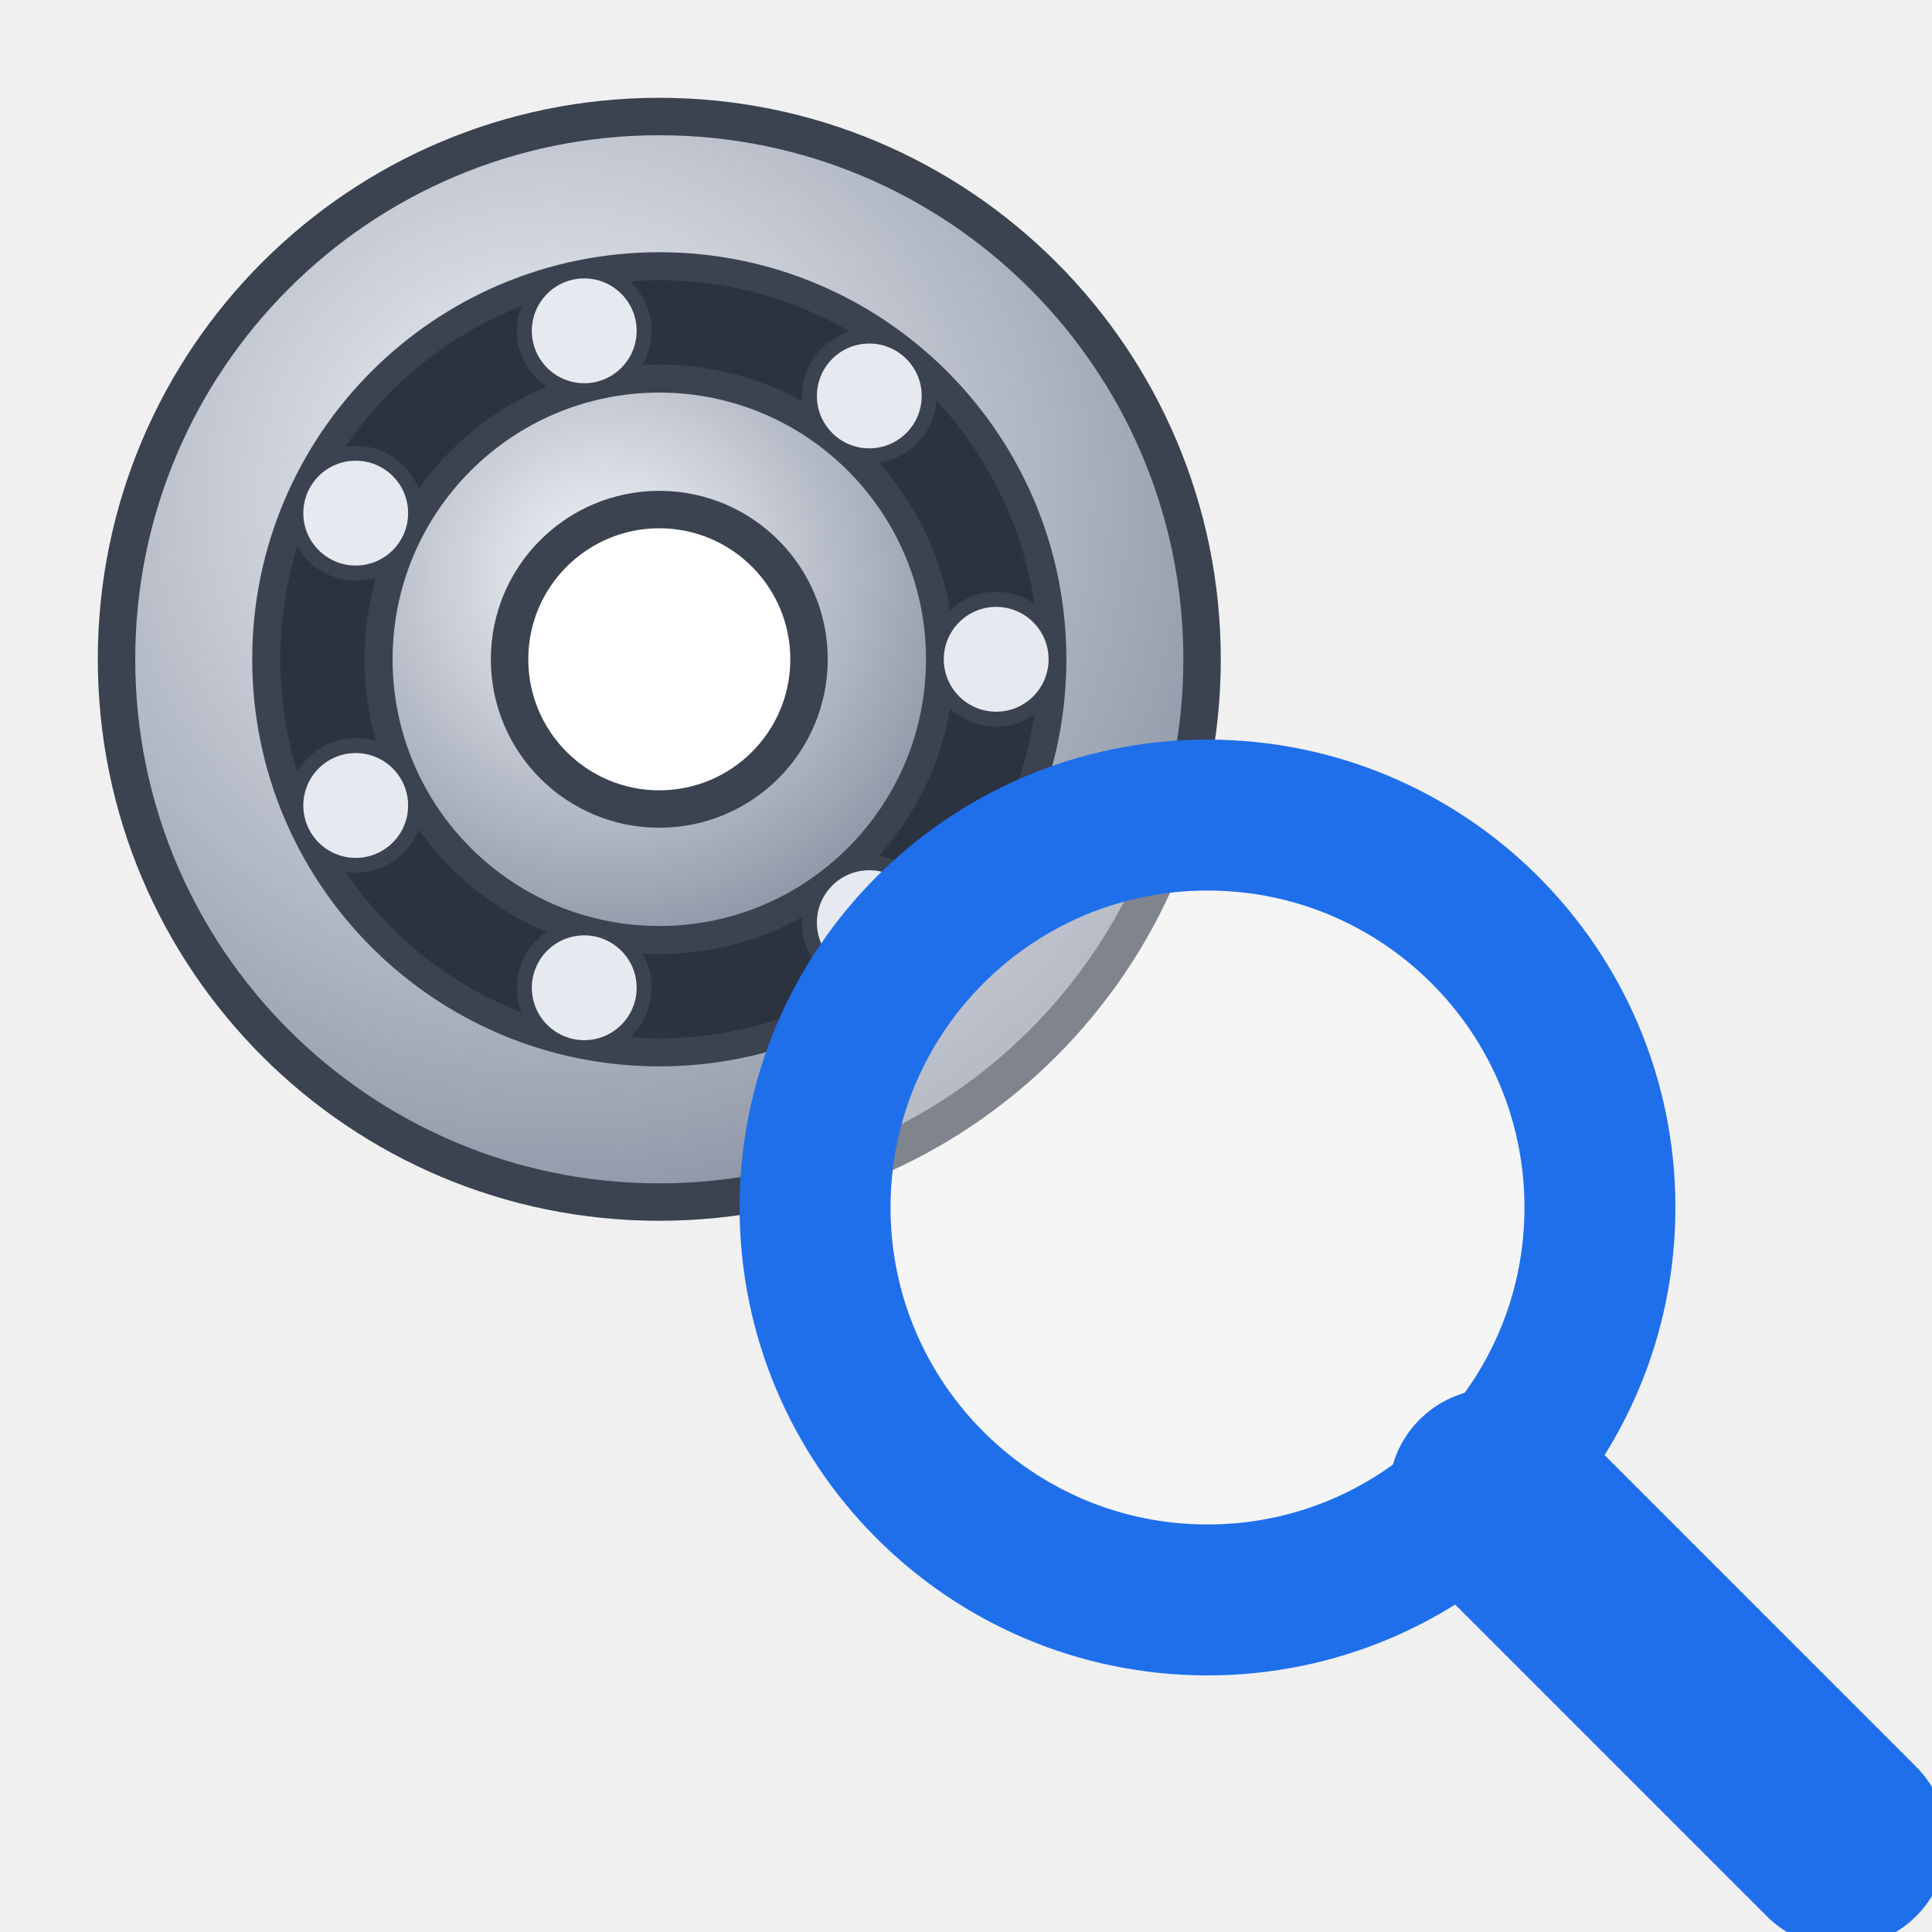
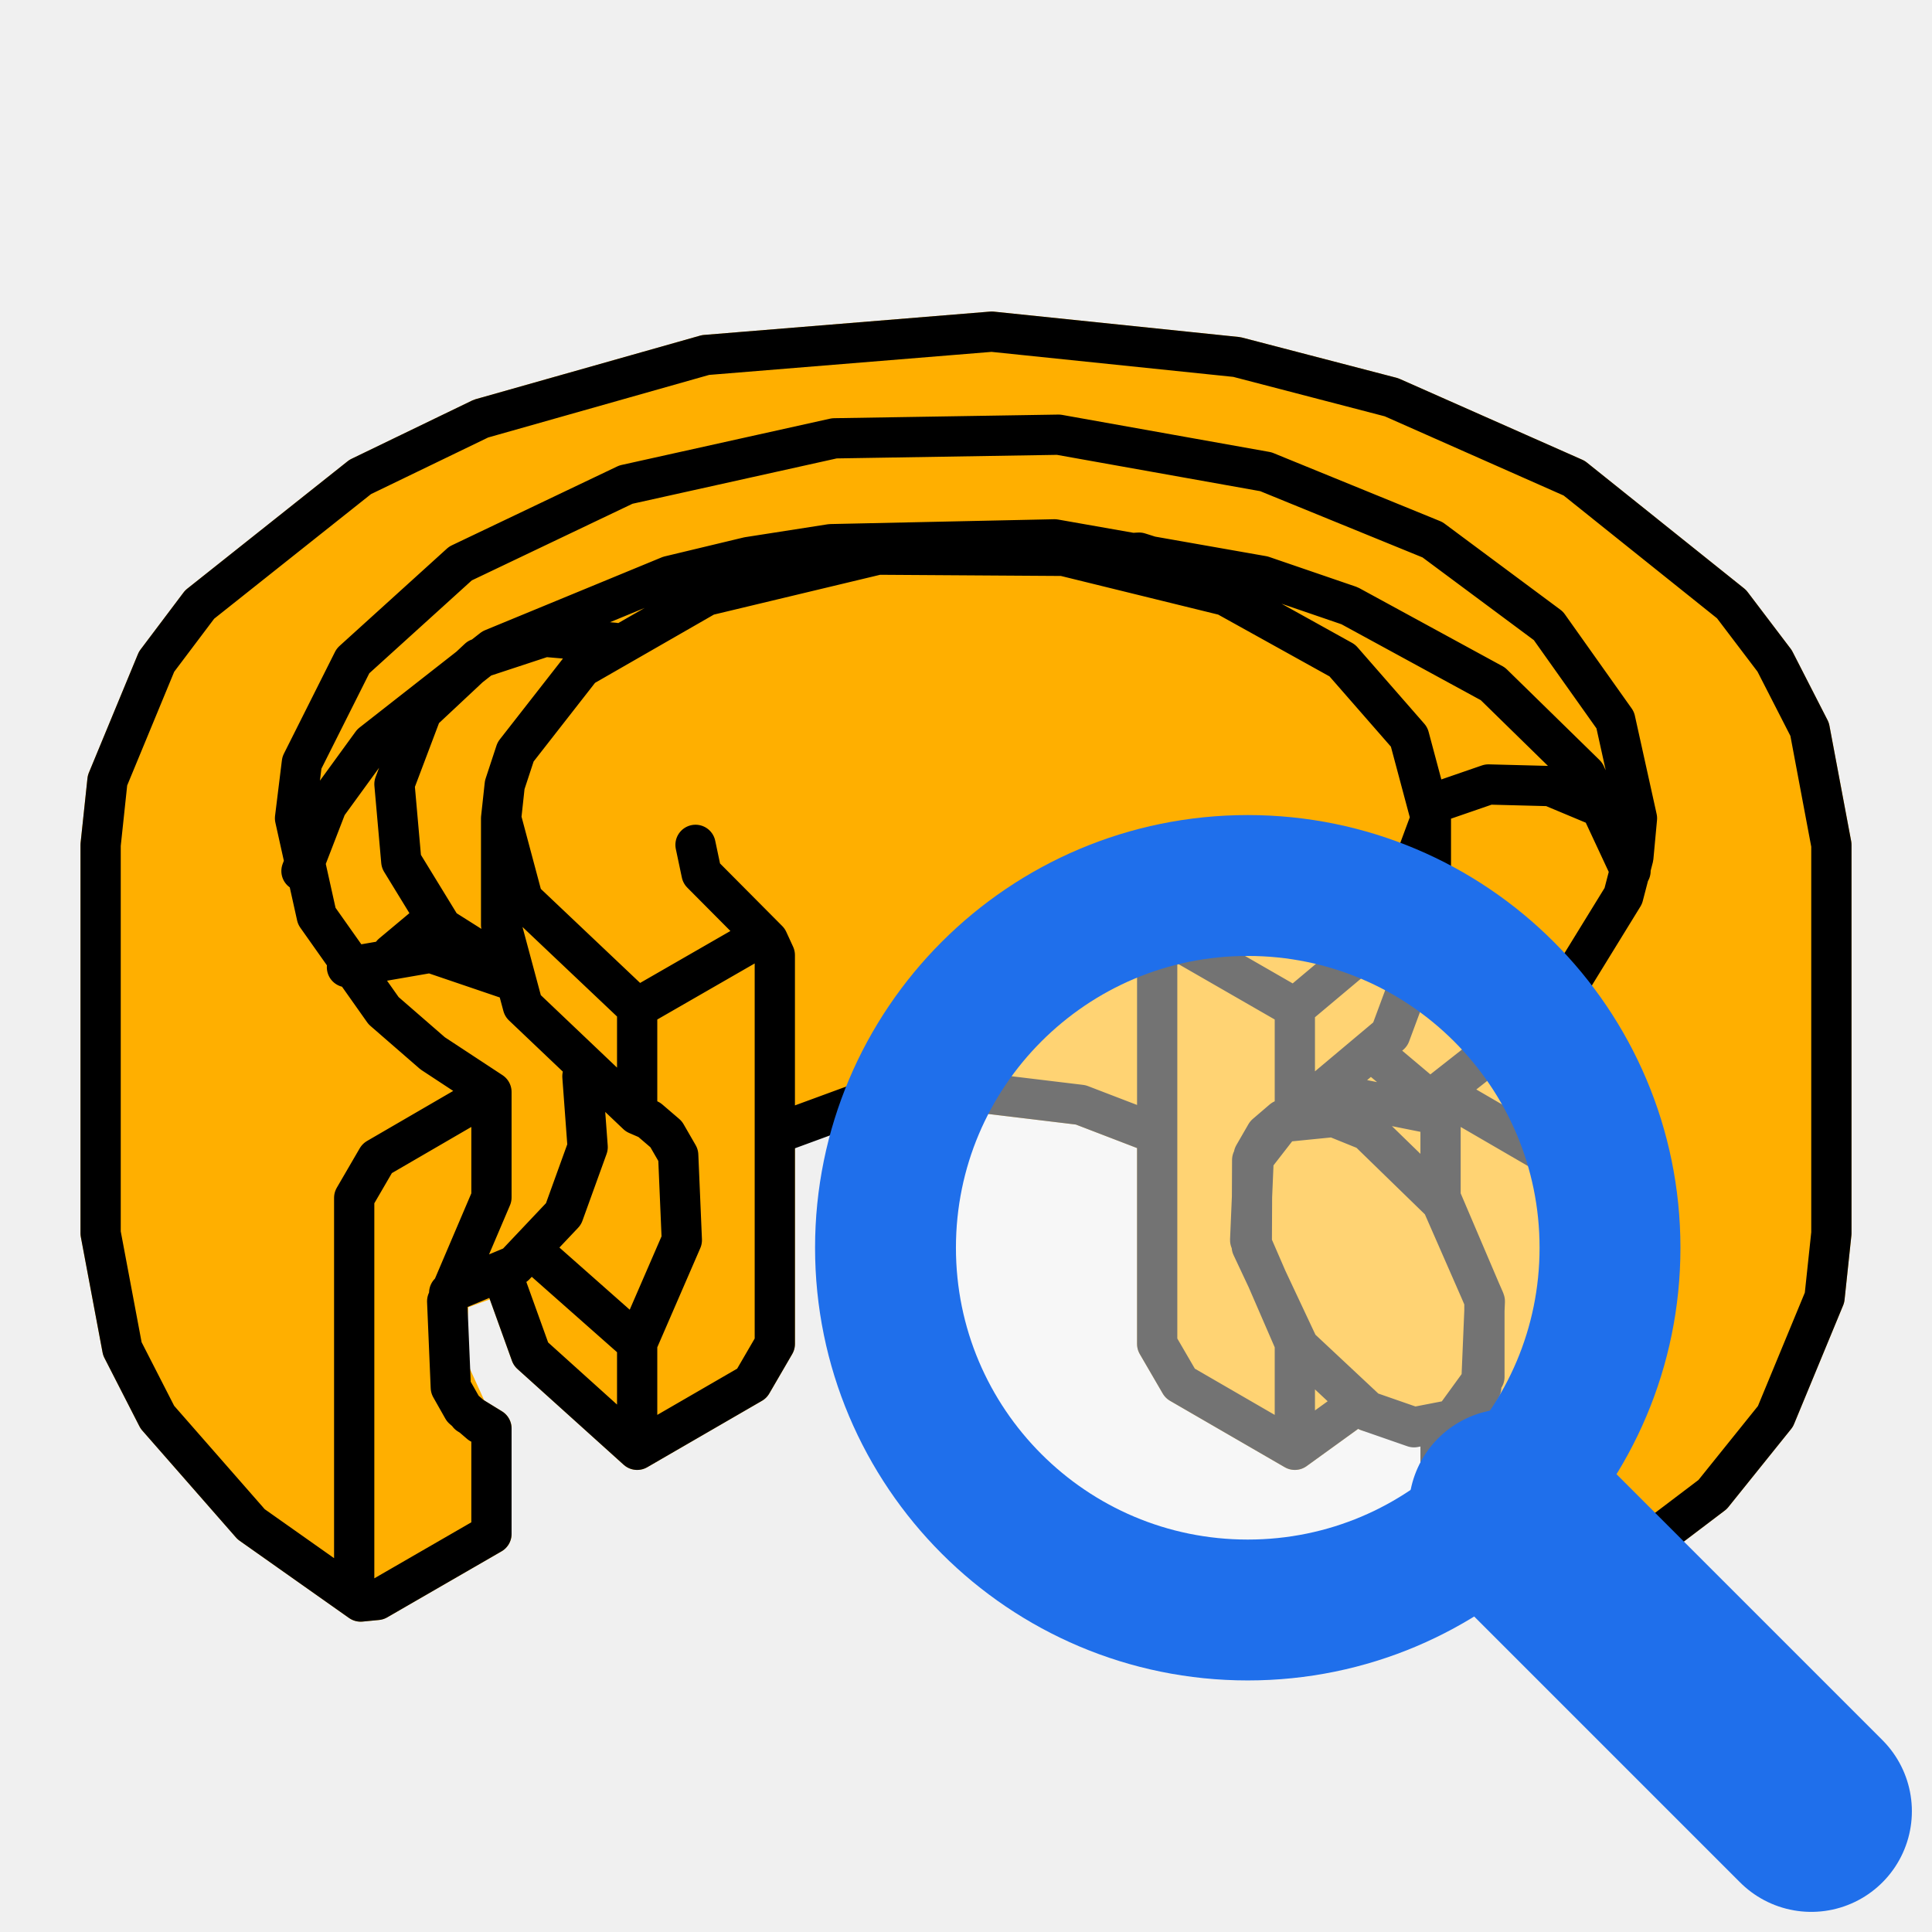
- <svg xmlns="http://www.w3.org/2000/svg" width="64" height="64" viewBox="0 0 64 64">
-   <g transform="translate(2 2) scale(0.62)">
-     <defs>
-       <radialGradient id="g" cx="40%" cy="35%" r="70%">
-         <stop offset="0" stop-color="#f4f6fa" />
-         <stop offset="1" stop-color="#8a93a3" />
-       </radialGradient>
-     </defs>
-     <circle cx="32" cy="32" r="29" fill="url(#g)" stroke="#3b4250" stroke-width="2" />
-     <circle cx="32" cy="32" r="21" fill="#2c3340" stroke="#3b4250" stroke-width="1.5" />
-     <circle cx="32" cy="32" r="15" fill="url(#g)" stroke="#3b4250" stroke-width="1.5" />
-     <circle cx="32" cy="32" r="8" fill="#ffffff" stroke="#3b4250" stroke-width="2" />
-     <circle cx="50.00" cy="32.00" r="3.2" fill="#e6e9ef" stroke="#3b4250" stroke-width="0.8" />
-     <circle cx="43.22" cy="46.07" r="3.2" fill="#e6e9ef" stroke="#3b4250" stroke-width="0.8" />
-     <circle cx="27.99" cy="49.55" r="3.2" fill="#e6e9ef" stroke="#3b4250" stroke-width="0.8" />
-     <circle cx="15.78" cy="39.81" r="3.2" fill="#e6e9ef" stroke="#3b4250" stroke-width="0.8" />
-     <circle cx="15.78" cy="24.19" r="3.2" fill="#e6e9ef" stroke="#3b4250" stroke-width="0.8" />
-     <circle cx="27.99" cy="14.45" r="3.2" fill="#e6e9ef" stroke="#3b4250" stroke-width="0.8" />
-     <circle cx="43.22" cy="17.93" r="3.2" fill="#e6e9ef" stroke="#3b4250" stroke-width="0.8" />
-   </g>
-   <circle cx="40" cy="40" r="13" fill="#ffffff" fill-opacity="0.35" stroke="#1f6feb" stroke-width="5" />
-   <line x1="49.5" y1="49.5" x2="61" y2="61" stroke="#1f6feb" stroke-width="7" stroke-linecap="round" />
+ <svg xmlns="http://www.w3.org/2000/svg" width="48" height="48" viewBox="0 0 48 48">
+   <path d="M28.75,28.18 28.75,33.39 29.32,34.37 32.17,36.02 33.72,34.90 33.98,35.06 35.63,35.44 36.11,35.27 36.45,35.05 36.36,35.14 35.79,35.49 35.79,38.11 38.63,39.75 39.04,39.79 42.55,37.13 44.11,35.19 45.33,32.24 45.50,30.64 45.50,20.99 44.96,18.12 44.09,16.42 43.02,15.01 39.11,11.88 34.57,9.87 30.73,8.87 24.64,8.24 17.53,8.82 11.95,10.40 8.95,11.85 4.96,15.02 3.89,16.44 2.67,19.39 2.50,20.99 2.50,30.64 3.04,33.51 3.91,35.21 6.24,37.87 8.96,39.79 9.37,39.75 12.21,38.11 12.21,35.49 11.64,35.14 11.04,33.82 11.16,32.12 12.47,31.64 13.19,33.64 15.83,36.02 18.68,34.37 19.25,33.39 19.25,28.18 20.22,27.74 23.95,27.10 26.85,27.45 28.75,28.18 Z" fill="#FFAF00" stroke="#FFAF00" stroke-width="1.0" stroke-linejoin="round" />
+   <path d="M28.75,33.39 29.32,34.37 M18.68,34.37 19.25,33.39 M29.32,34.37 32.17,36.02 M32.17,36.02 32.17,33.37 M32.17,33.37 31.06,30.81 31.15,28.70 31.45,28.18 31.87,27.82 M31.87,27.82 32.17,27.69 M32.17,27.69 32.17,25.04 M32.17,25.04 29.32,23.40 M29.32,23.40 28.92,23.36 M28.92,23.36 28.75,23.73 M28.75,23.73 28.75,33.39 M32.17,36.02 33.72,34.90 M12.47,31.64 13.19,33.64 15.83,36.02 M18.68,34.37 15.83,36.02 M15.83,36.02 15.83,33.37 M15.83,33.37 16.94,30.81 16.85,28.70 16.55,28.18 16.13,27.82 M16.13,27.82 15.83,27.69 M15.83,27.69 15.83,25.04 M15.83,25.04 18.68,23.40 M19.25,23.73 19.08,23.36 M19.08,23.36 18.68,23.40 M19.25,23.73 19.25,33.39 M32.17,33.37 32.19,33.35 M35.39,27.55 35.30,27.28 M13.24,31.08 15.83,33.37 M32.17,27.69 34.54,25.70 35.55,22.98 M12.45,22.98 12.99,24.99 15.83,27.69 M32.17,25.04 34.54,23.05 35.55,20.33 M35.55,20.33 35.01,18.31 33.35,16.41 30.45,14.80 26.42,13.81 21.81,13.78 17.55,14.80 14.45,16.58 12.81,18.68 12.54,19.50 12.45,20.33 M12.45,20.33 12.99,22.35 15.83,25.04 M35.79,38.11 38.63,39.75 M12.21,38.11 9.37,39.75 M12.66,24.25 12.59,24.28 M38.63,39.75 39.04,39.79 M39.04,39.79 39.20,39.42 M39.20,39.42 39.20,29.76 M39.20,29.76 38.63,28.78 M38.63,28.78 35.79,27.13 M35.79,27.13 35.79,29.75 M35.79,29.75 36.89,32.33 36.80,34.47 36.50,35.00 36.07,35.37 M36.07,35.37 35.79,35.49 M35.79,35.49 35.79,38.11 M8.80,39.42 8.96,39.79 M8.96,39.79 9.37,39.75 M8.80,39.42 8.80,29.76 M9.37,28.78 8.80,29.76 M9.37,28.78 12.21,27.13 M12.21,27.13 12.21,29.75 M12.21,29.75 11.11,32.33 11.20,34.47 11.50,35.00 11.93,35.37 M11.93,35.37 12.21,35.49 M12.21,35.49 12.21,38.11 M35.79,35.49 36.36,35.14 M10.78,22.83 9.74,23.70 M11.64,35.14 12.21,35.49 M35.79,27.13 38.78,24.78 40.33,22.26 40.58,21.30 40.67,20.33 M40.67,20.33 40.13,17.89 38.47,15.55 35.59,13.41 31.45,11.72 26.30,10.80 20.73,10.89 15.55,12.04 11.44,14.00 8.77,16.42 7.50,18.95 7.33,20.33 M7.33,20.33 7.87,22.76 9.53,25.11 10.75,26.17 12.21,27.13 M40.51,21.64 39.39,19.24 37.09,16.99 33.53,15.05 31.37,14.31 M31.37,14.31 26.20,13.40 20.64,13.52 18.59,13.84 16.63,14.31 M16.63,14.31 12.24,16.12 9.24,18.47 8.12,20.01 7.49,21.64 M33.98,35.06 32.27,33.46 31.10,30.97 31.11,28.82 31.84,27.88 M31.84,27.88 33.14,27.75 33.98,28.09 M33.98,35.06 35.13,35.46 36.11,35.27 M36.11,35.27 36.88,34.21 36.88,32.30 35.82,29.88 33.98,28.09 M28.75,28.18 26.85,27.45 23.95,27.10 21.40,27.39 19.25,28.18 M35.55,22.98 35.55,20.33 M12.45,22.98 12.45,20.33 M28.92,23.36 30.57,21.69 30.72,20.99 M17.28,20.99 17.43,21.70 19.08,23.36 M39.04,39.79 42.55,37.13 44.11,35.19 45.33,32.24 45.50,30.64 M2.50,30.64 3.04,33.51 3.91,35.21 6.24,37.87 8.96,39.79 M45.50,30.64 45.50,20.99 M2.50,30.64 2.50,20.99 M45.50,20.99 44.96,18.12 44.09,16.42 43.02,15.01 39.11,11.88 34.57,9.87 30.73,8.87 24.64,8.24 17.53,8.82 11.95,10.40 8.95,11.85 4.96,15.02 3.89,16.44 2.67,19.39 2.50,20.99 M36.11,35.27 36.45,35.05 M35.79,27.71 33.79,27.31 31.84,27.88 M39.93,20.12 38.52,19.53 36.98,19.49 35.53,19.99 M34.14,26.17 35.79,27.56 M28.30,13.73 26.55,13.83 M30.59,14.85 29.53,14.12 28.30,13.73 M11.89,16.36 10.48,17.68 9.80,19.48 9.97,21.40 10.98,23.05 12.61,24.08 M15.26,15.97 13.53,15.82 11.89,16.36 M11.16,32.12 12.79,31.44 14.00,30.16 14.60,28.50 14.47,26.74 M12.70,24.35 10.70,23.67 8.62,24.03" fill="none" stroke="#000000" stroke-width="1.0" stroke-linecap="round" stroke-linejoin="round" />
+   <circle cx="31" cy="31" r="9" fill="#ffffff" fill-opacity="0.45" stroke="#1f6feb" stroke-width="3.5" />
+   <line x1="37.5" y1="37.5" x2="45" y2="45" stroke="#1f6feb" stroke-width="5" stroke-linecap="round" />
</svg>
